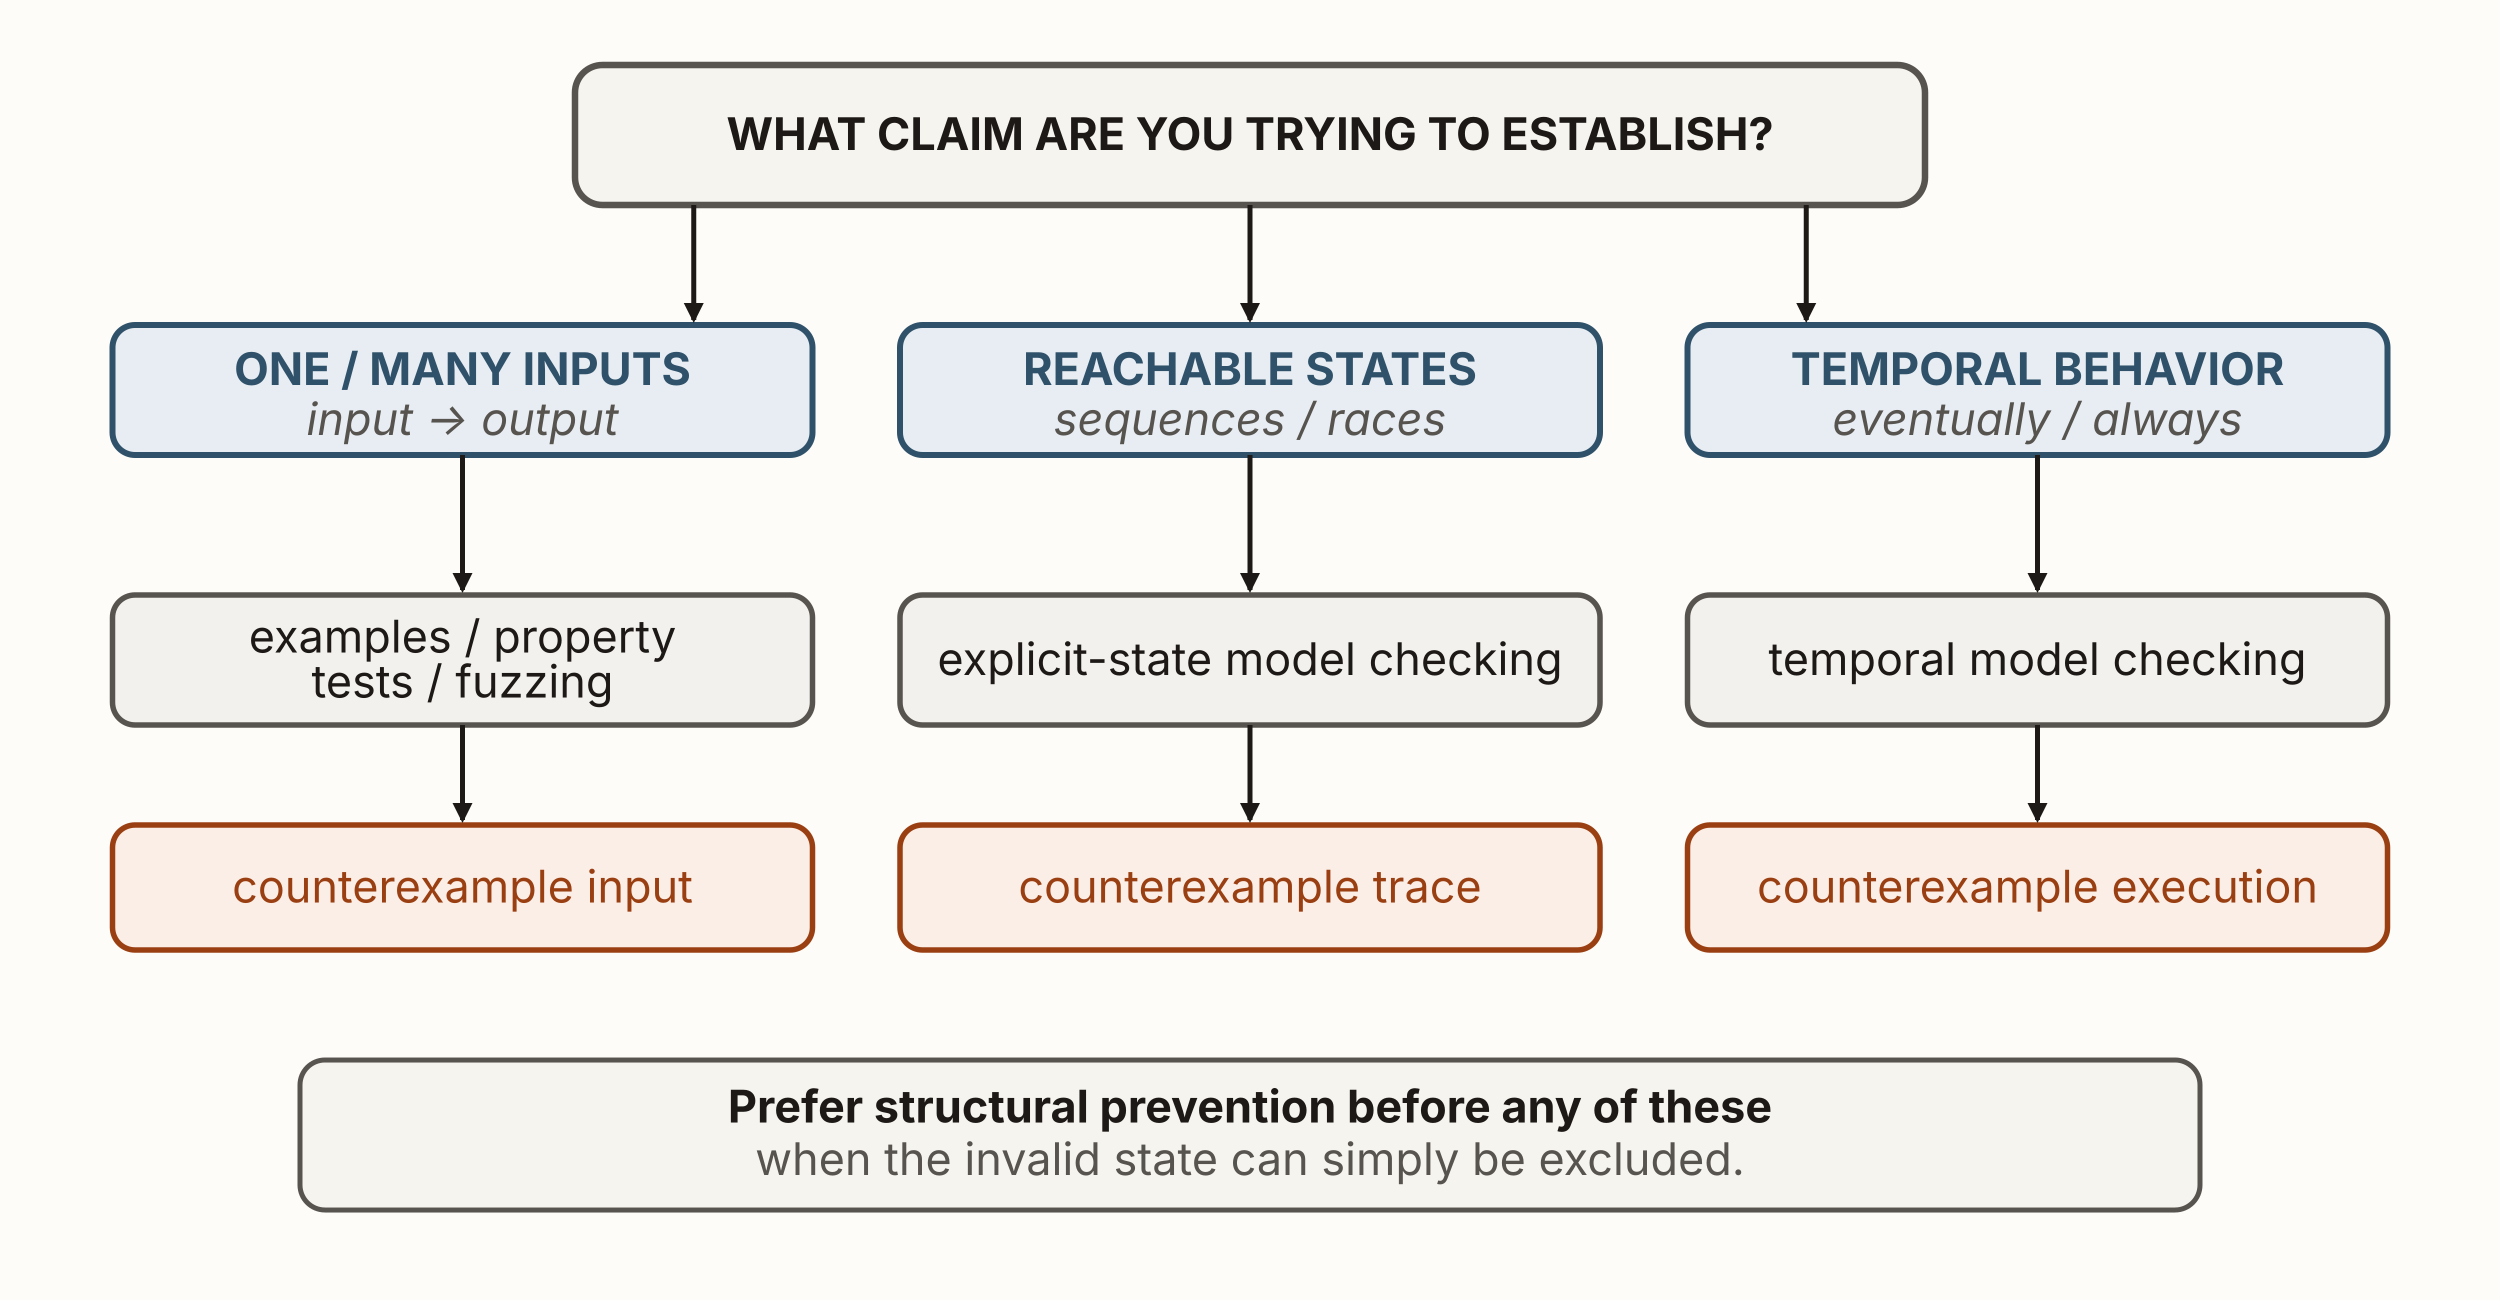
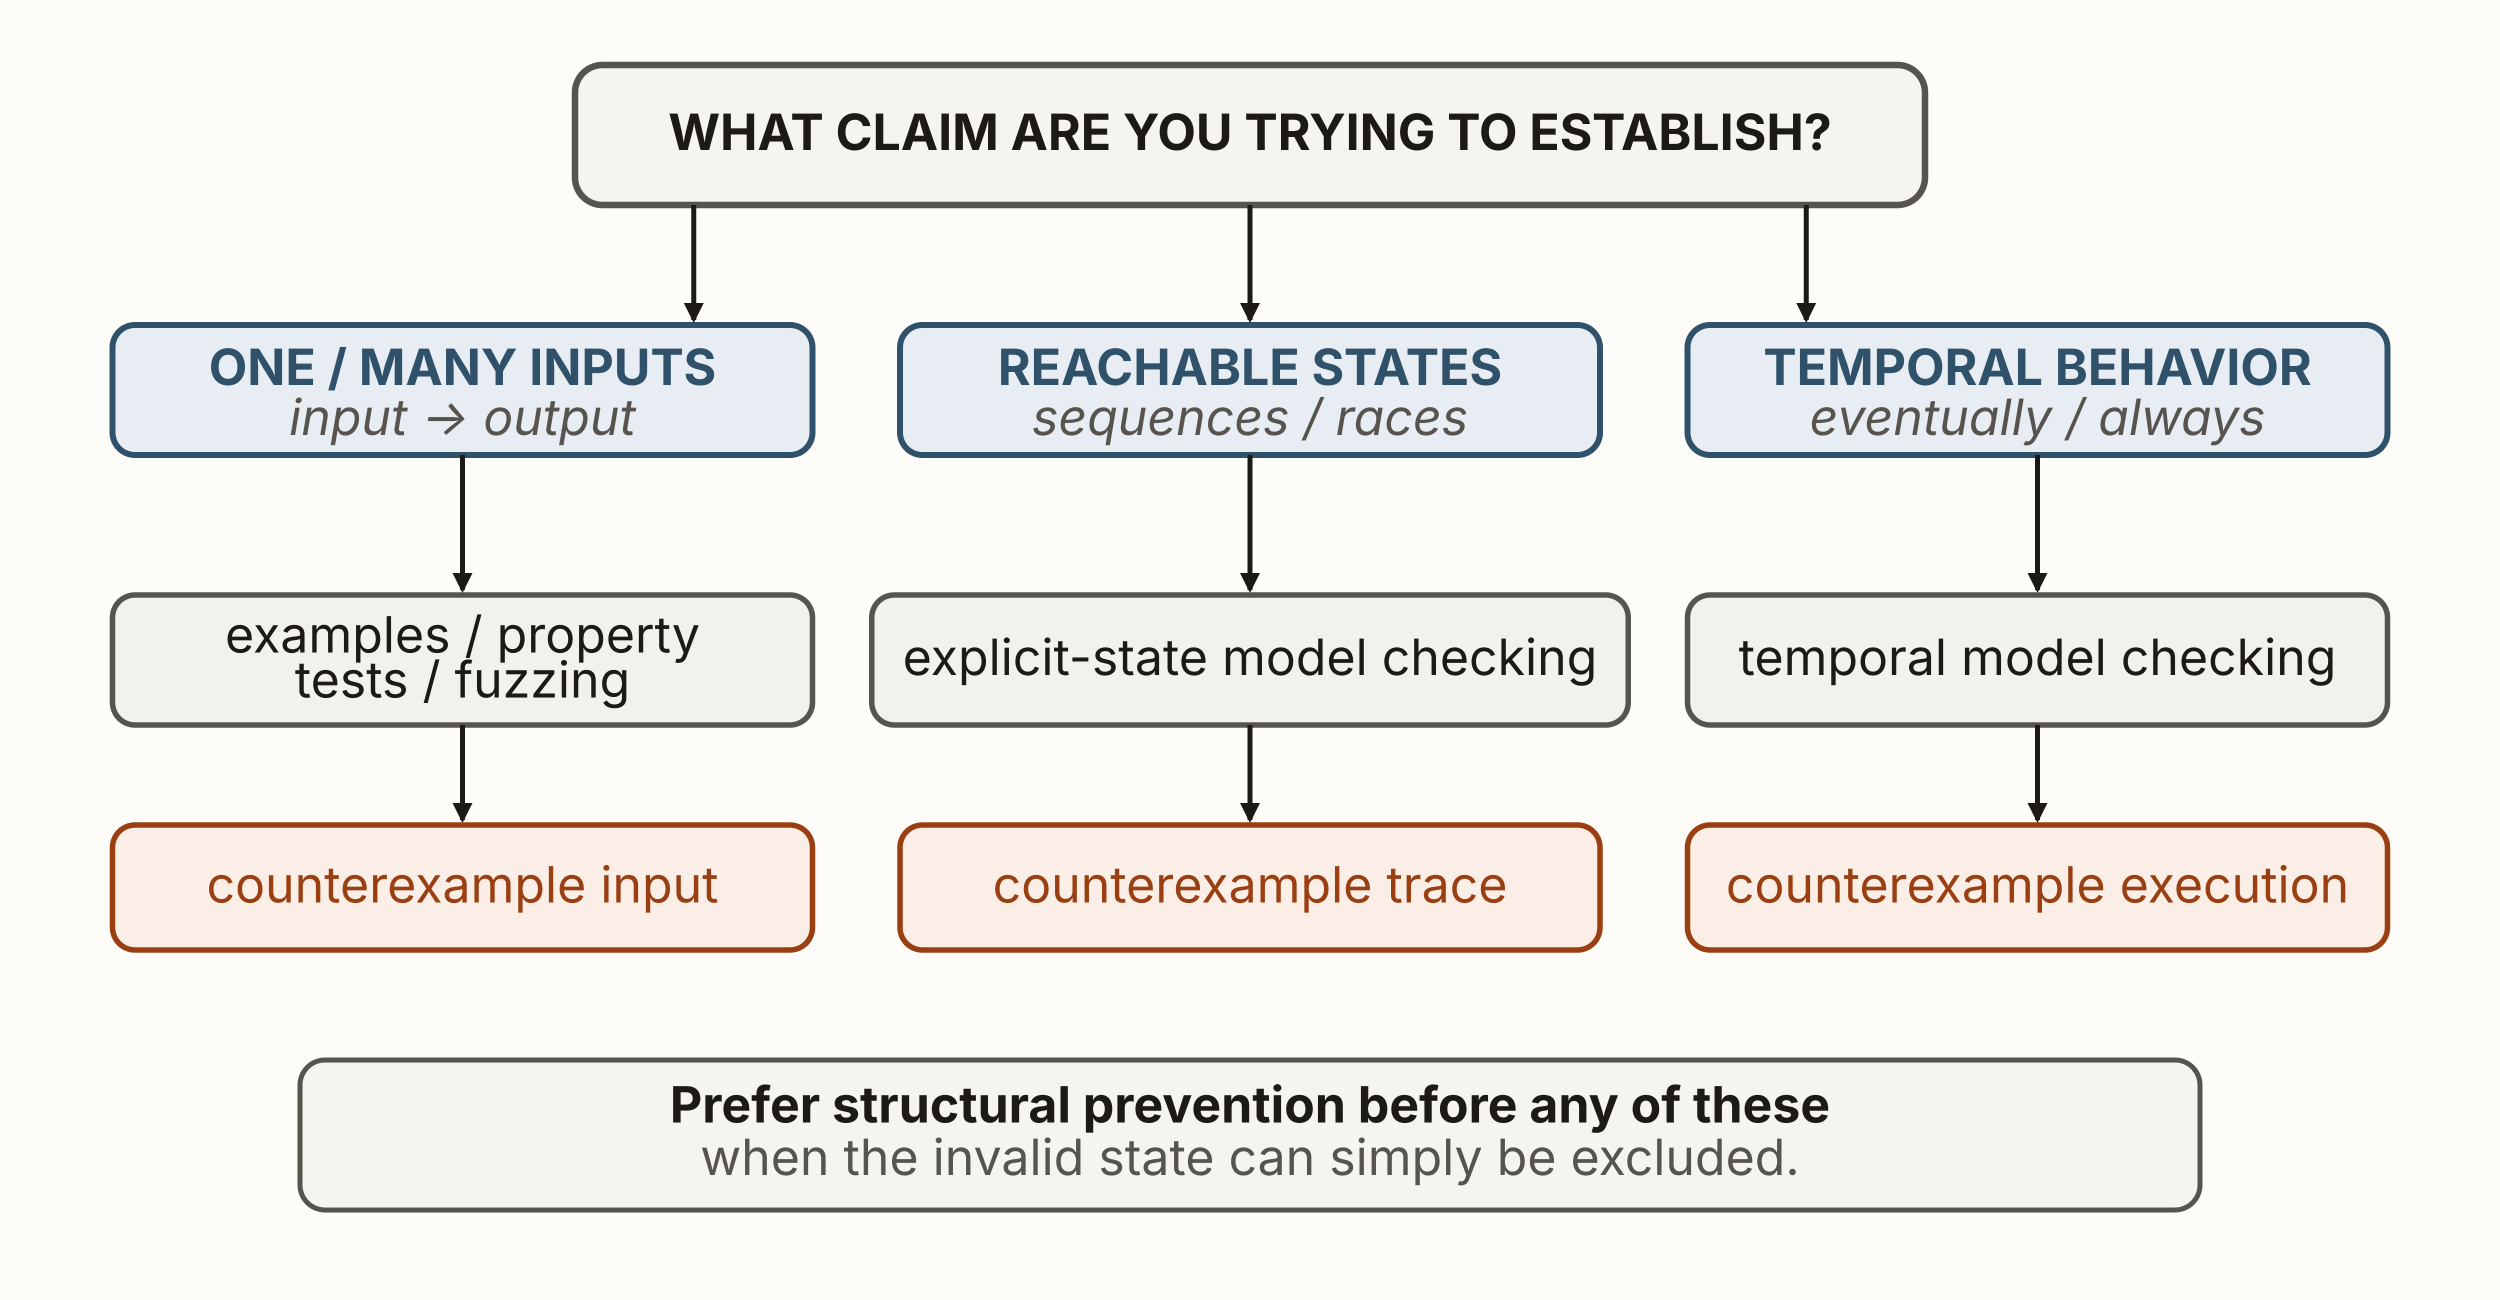
<svg xmlns="http://www.w3.org/2000/svg" viewBox="0 0 1000 520" width="1000" height="520" role="img" aria-labelledby="ccsTitle ccsDesc" font-family="'Source Sans 3', -apple-system, 'Segoe UI', sans-serif">
  <defs>
    <marker id="ccs-k" viewBox="0 0 10 10" refX="8.5" refY="5" markerWidth="8" markerHeight="8" orient="auto" markerUnits="userSpaceOnUse">
      <path d="M0,0 L10,5 L0,10 z" fill="#1c1917" />
    </marker>
  </defs>
  <rect x="0" y="0" width="1000" height="520" fill="#fdfcf9" />
  <rect id="claim-question" x="230" y="26" width="540" height="56" rx="11" fill="#f6f4ef" stroke="#57534e" stroke-width="2.6" />
  <rect id="claim-inputs" x="45" y="130" width="280" height="52" rx="9" fill="#e7edf3" stroke="#2f5169" stroke-width="2.4" />
  <rect id="claim-states" x="360" y="130" width="280" height="52" rx="9" fill="#e7edf3" stroke="#2f5169" stroke-width="2.4" />
  <rect id="claim-temporal" x="675" y="130" width="280" height="52" rx="9" fill="#e7edf3" stroke="#2f5169" stroke-width="2.4" />
  <rect id="search-inputs" x="45" y="238" width="280" height="52" rx="9" fill="#f3f1ee" stroke="#57534e" stroke-width="2.2" />
-   <rect id="search-explicit" x="360" y="238" width="280" height="52" rx="9" fill="#f3f1ee" stroke="#57534e" stroke-width="2.2" />
+   <rect id="search-explicit" x="348.71" y="238" width="302.59" height="52" rx="9" fill="#f3f1ee" stroke="#57534e" stroke-width="2.2" />
  <rect id="search-temporal" x="675" y="238" width="280" height="52" rx="9" fill="#f3f1ee" stroke="#57534e" stroke-width="2.2" />
  <rect id="cx-input" x="45" y="330" width="280" height="50" rx="9" fill="#fbeee6" stroke="#9a3f12" stroke-width="2.2" />
  <rect id="cx-trace" x="360" y="330" width="280" height="50" rx="9" fill="#fbeee6" stroke="#9a3f12" stroke-width="2.2" />
  <rect id="cx-execution" x="675" y="330" width="280" height="50" rx="9" fill="#fbeee6" stroke="#9a3f12" stroke-width="2.2" />
  <rect x="120" y="424" width="760" height="60" rx="10" fill="#f6f4ef" stroke="#57534e" stroke-width="2" />
  <path d="M277.5,82 L277.5,128" fill="none" stroke="#1c1917" stroke-width="2" marker-end="url(#ccs-k)" />
  <path d="M500,82 L500,128" fill="none" stroke="#1c1917" stroke-width="2" marker-end="url(#ccs-k)" />
  <path d="M722.5,82 L722.5,128" fill="none" stroke="#1c1917" stroke-width="2" marker-end="url(#ccs-k)" />
  <line x1="185" y1="182" x2="185" y2="236" stroke="#1c1917" stroke-width="2" marker-end="url(#ccs-k)" />
  <line x1="500" y1="182" x2="500" y2="236" stroke="#1c1917" stroke-width="2" marker-end="url(#ccs-k)" />
  <line x1="815" y1="182" x2="815" y2="236" stroke="#1c1917" stroke-width="2" marker-end="url(#ccs-k)" />
  <line x1="185" y1="290" x2="185" y2="328" stroke="#1c1917" stroke-width="2" marker-end="url(#ccs-k)" />
  <line x1="500" y1="290" x2="500" y2="328" stroke="#1c1917" stroke-width="2" marker-end="url(#ccs-k)" />
  <line x1="815" y1="290" x2="815" y2="328" stroke="#1c1917" stroke-width="2" marker-end="url(#ccs-k)" />
-   <text x="500" y="60" text-anchor="middle" font-size="18" font-weight="700" fill="#1c1917">WHAT CLAIM ARE YOU TRYING TO ESTABLISH?</text>
-   <text x="185" y="154" text-anchor="middle" font-size="18" font-weight="700" fill="#2f5169">ONE / MANY INPUTS</text>
-   <text x="185" y="174" text-anchor="middle" font-size="18" font-style="italic" fill="#57534e">input → output</text>
-   <text x="500" y="154" text-anchor="middle" font-size="18" font-weight="700" fill="#2f5169">REACHABLE STATES</text>
-   <text x="500" y="174" text-anchor="middle" font-size="18" font-style="italic" fill="#57534e">sequences / races</text>
-   <text x="815" y="154" text-anchor="middle" font-size="18" font-weight="700" fill="#2f5169">TEMPORAL BEHAVIOR</text>
-   <text x="815" y="174" text-anchor="middle" font-size="18" font-style="italic" fill="#57534e">eventually / always</text>
-   <text x="185" y="261" text-anchor="middle" font-size="18" fill="#1c1917">examples / property</text>
-   <text x="185" y="279" text-anchor="middle" font-size="18" fill="#1c1917">tests / fuzzing</text>
-   <text x="500" y="270" text-anchor="middle" font-size="18" fill="#1c1917">explicit-state model checking</text>
-   <text x="815" y="270" text-anchor="middle" font-size="18" fill="#1c1917">temporal model checking</text>
-   <text x="185" y="361" text-anchor="middle" font-size="18" fill="#9a3f12">counterexample input</text>
-   <text x="500" y="361" text-anchor="middle" font-size="18" fill="#9a3f12">counterexample trace</text>
-   <text x="815" y="361" text-anchor="middle" font-size="18" fill="#9a3f12">counterexample execution</text>
-   <text x="500" y="449" text-anchor="middle" font-size="18" font-weight="700" fill="#1c1917">Prefer structural prevention before any of these</text>
-   <text x="500" y="470" text-anchor="middle" font-size="18" fill="#57534e">when the invalid state can simply be excluded.</text>
+   <text x="500" y="60" text-anchor="middle" font-size="20" font-weight="700" fill="#1c1917">WHAT CLAIM ARE YOU TRYING TO ESTABLISH?</text>
+   <text x="185" y="154" text-anchor="middle" font-size="20" font-weight="700" fill="#2f5169">ONE / MANY INPUTS</text>
+   <text x="185" y="174" text-anchor="middle" font-size="20" font-style="italic" fill="#57534e">input → output</text>
+   <text x="500" y="154" text-anchor="middle" font-size="20" font-weight="700" fill="#2f5169">REACHABLE STATES</text>
+   <text x="500" y="174" text-anchor="middle" font-size="20" font-style="italic" fill="#57534e">sequences / races</text>
+   <text x="815" y="154" text-anchor="middle" font-size="20" font-weight="700" fill="#2f5169">TEMPORAL BEHAVIOR</text>
+   <text x="815" y="174" text-anchor="middle" font-size="20" font-style="italic" fill="#57534e">eventually / always</text>
+   <text x="185" y="261" text-anchor="middle" font-size="20" fill="#1c1917">examples / property</text>
+   <text x="185" y="279" text-anchor="middle" font-size="20" fill="#1c1917">tests / fuzzing</text>
+   <text x="500" y="270" text-anchor="middle" font-size="20" fill="#1c1917">explicit-state model checking</text>
+   <text x="815" y="270" text-anchor="middle" font-size="20" fill="#1c1917">temporal model checking</text>
+   <text x="185" y="361" text-anchor="middle" font-size="20" fill="#9a3f12">counterexample input</text>
+   <text x="500" y="361" text-anchor="middle" font-size="20" fill="#9a3f12">counterexample trace</text>
+   <text x="815" y="361" text-anchor="middle" font-size="20" fill="#9a3f12">counterexample execution</text>
+   <text x="500" y="449" text-anchor="middle" font-size="20" font-weight="700" fill="#1c1917">Prefer structural prevention before any of these</text>
+   <text x="500" y="470" text-anchor="middle" font-size="20" fill="#57534e">when the invalid state can simply be excluded.</text>
</svg>
